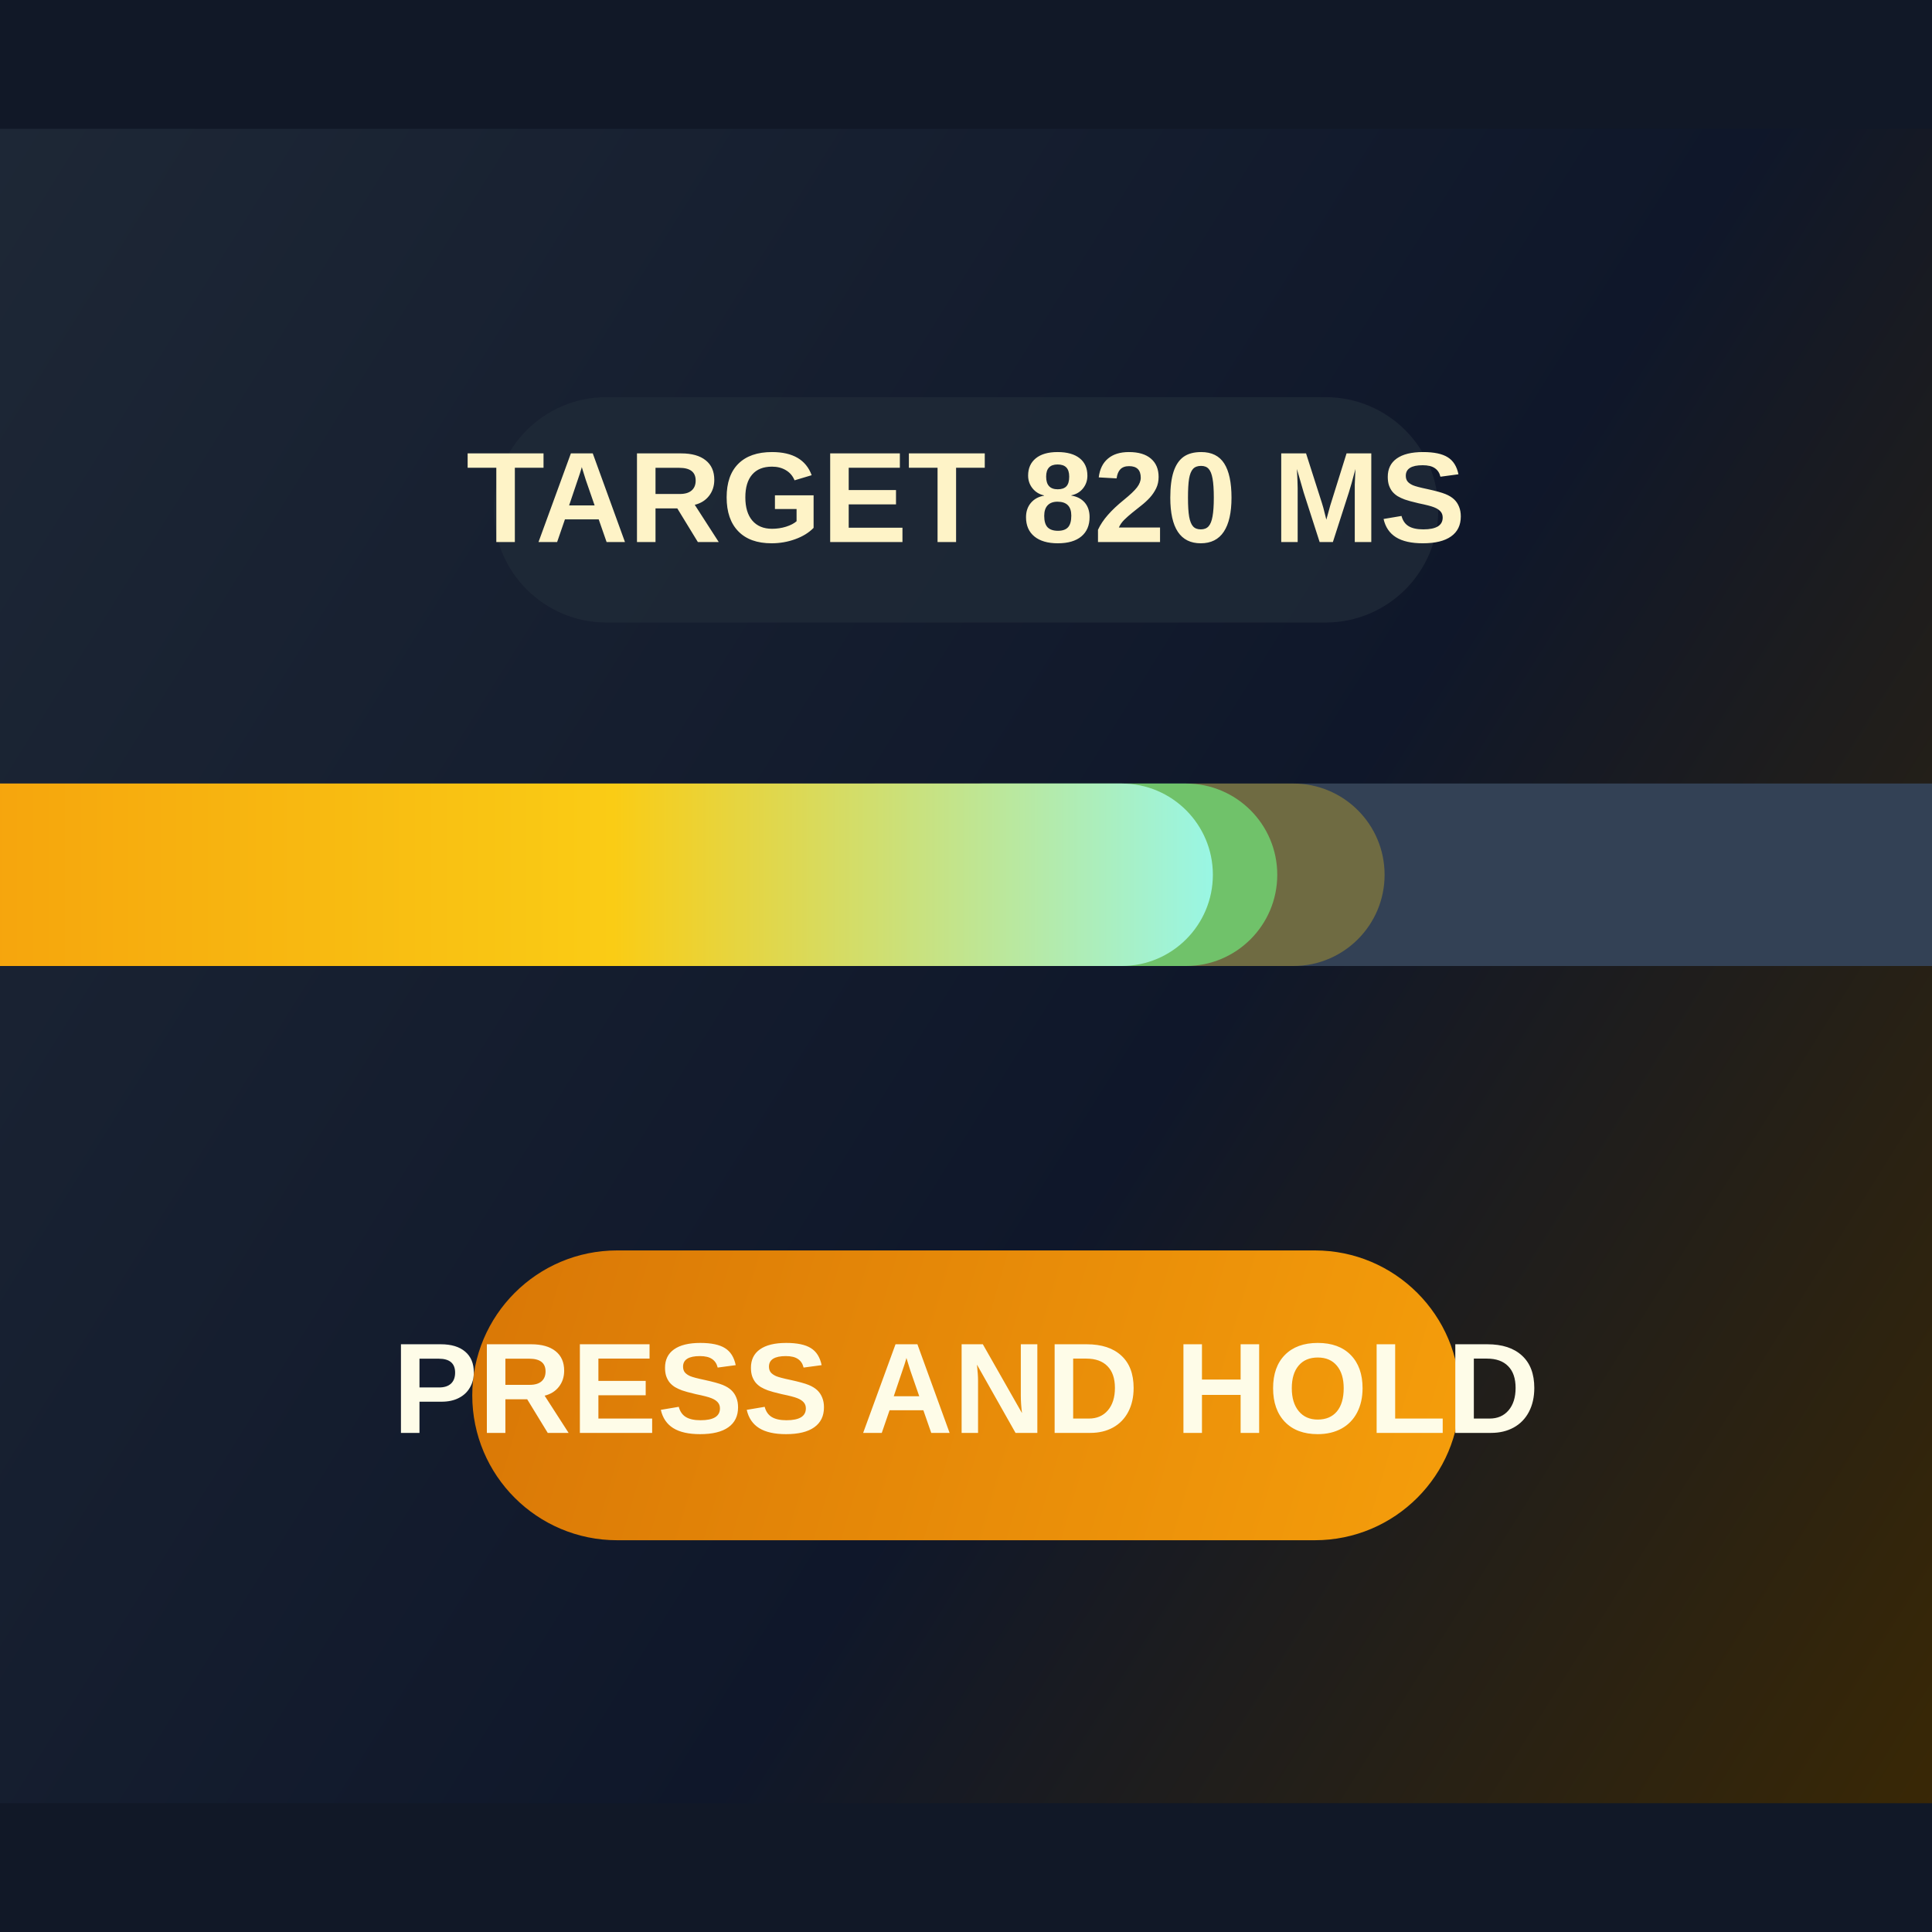
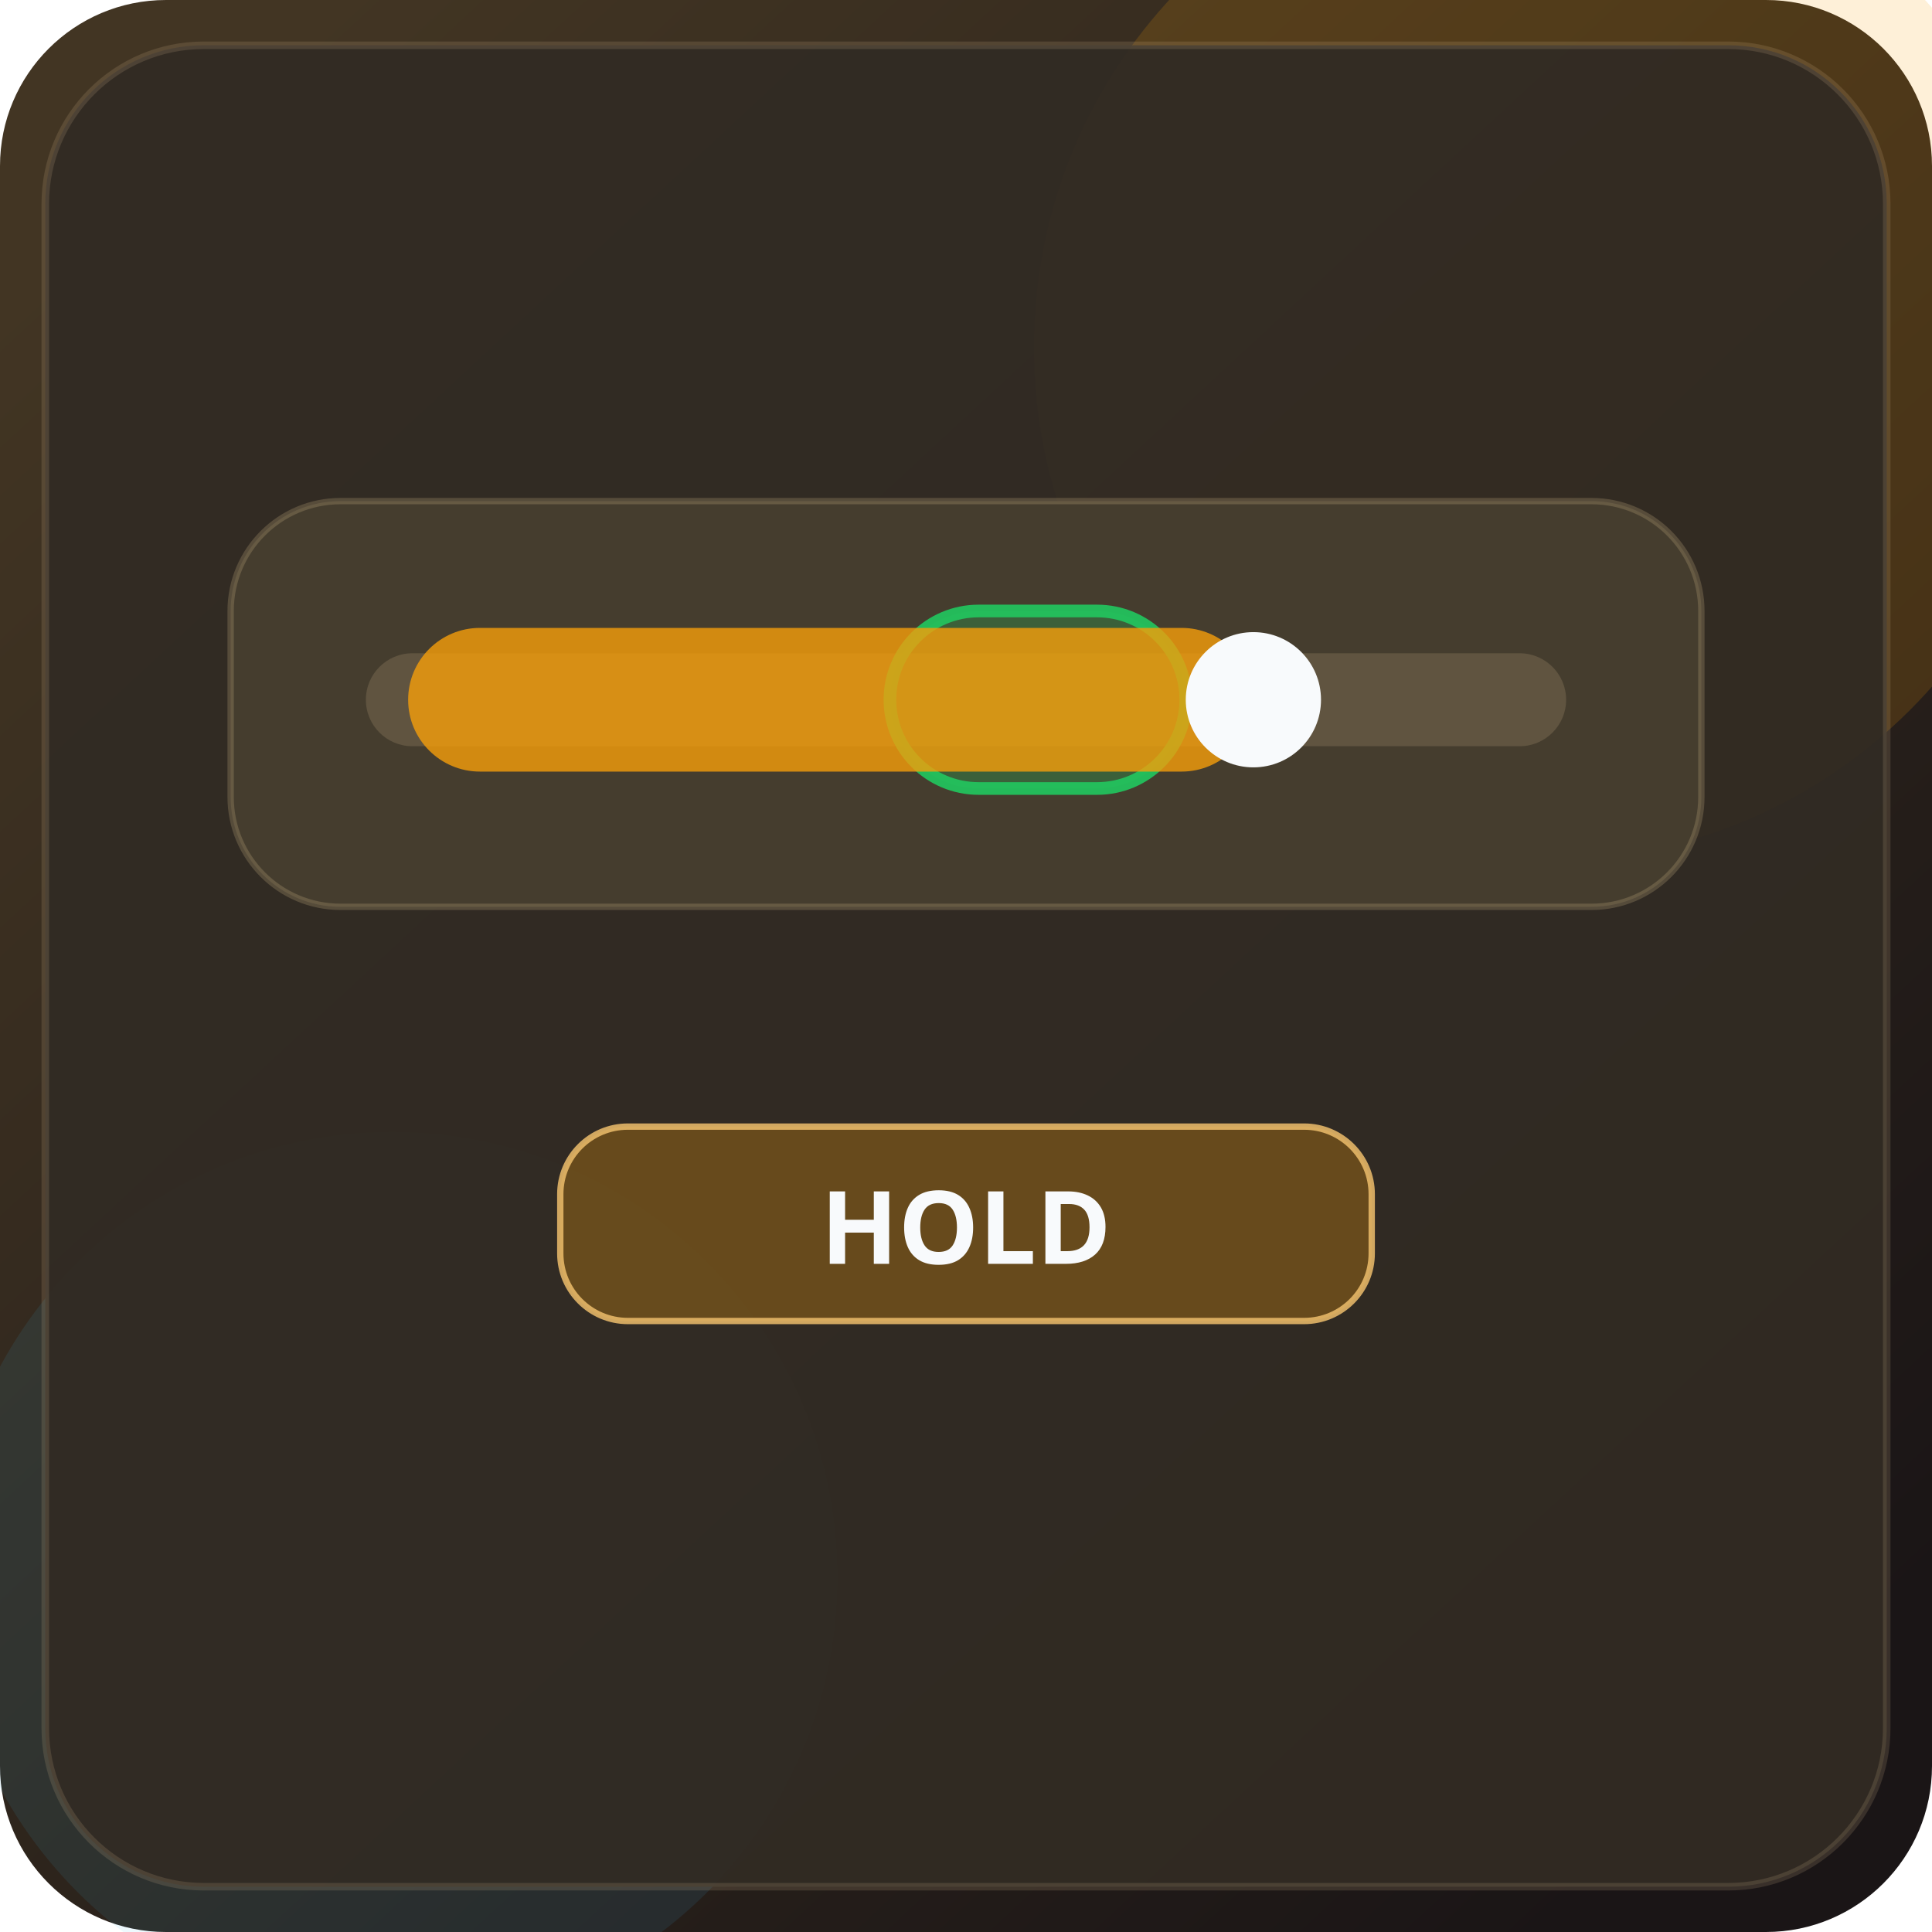
- <svg xmlns="http://www.w3.org/2000/svg" width="360" height="360" viewBox="140 0 360 360" fill="none">
-   <rect width="640" height="360" rx="36" fill="#111827" />
-   <rect x="24" y="24" width="592" height="312" rx="28" fill="url(#bg)" />
-   <rect x="118" y="146" width="404" height="34" rx="17" fill="#334155" />
-   <rect x="306" y="146" width="72" height="34" rx="17" fill="#34D399" opacity="0.85" />
-   <rect x="286" y="146" width="112" height="34" rx="17" fill="#FACC15" opacity="0.3" />
-   <rect x="118" y="146" width="248" height="34" rx="17" fill="url(#fill)" />
-   <rect x="232" y="74" width="176" height="42" rx="21" fill="#1F2937" opacity="0.82" />
-   <text x="320" y="101" text-anchor="middle" fill="#FEF3C7" font-family="Arial, sans-serif" font-size="24" font-weight="700">TARGET 820 MS</text>
-   <rect x="228" y="233" width="184" height="54" rx="27" fill="url(#button)" />
-   <text x="320" y="267" text-anchor="middle" fill="#FEFCE8" font-family="Arial, sans-serif" font-size="24" font-weight="700">PRESS AND HOLD</text>
+ <svg xmlns="http://www.w3.org/2000/svg" width="512" height="512" viewBox="0 0 512 512" fill="none">
  <defs>
-     <linearGradient id="bg" x1="96" y1="40" x2="544" y2="320" gradientUnits="userSpaceOnUse">
-       <stop stop-color="#1F2937" />
-       <stop offset="0.58" stop-color="#0F172A" />
-       <stop offset="1" stop-color="#3F2A00" />
-     </linearGradient>
-     <linearGradient id="fill" x1="118" y1="163" x2="366" y2="163" gradientUnits="userSpaceOnUse">
-       <stop stop-color="#F59E0B" />
-       <stop offset="0.55" stop-color="#FACC15" />
-       <stop offset="1" stop-color="#99F6E4" />
-     </linearGradient>
-     <linearGradient id="button" x1="228" y1="233" x2="412" y2="287" gradientUnits="userSpaceOnUse">
-       <stop stop-color="#D97706" />
-       <stop offset="1" stop-color="#F59E0B" />
+     <linearGradient id="tempo-hold-background" x1="48" y1="36" x2="454" y2="474" gradientUnits="userSpaceOnUse">
+       <stop stop-color="#423523" />
+       <stop offset="1" stop-color="#1a1516" />
    </linearGradient>
  </defs>
+   <rect width="512" height="512" rx="44" fill="url(#tempo-hold-background)" />
+   <circle cx="410" cy="92" r="136" fill="rgba(245, 158, 11, 0.16)" />
+   <circle cx="104" cy="418" r="118" fill="rgba(56, 189, 248, 0.09)" />
+   <rect x="12" y="12" width="488" height="488" rx="42" fill="rgba(49, 43, 35, 0.94)" stroke="rgba(219, 192, 144, 0.16)" stroke-width="2" />
+   <g transform="translate(256 256) scale(1.12) translate(-256 -256)">
+     <rect x="82" y="146" width="348" height="96" rx="26" fill="rgba(70, 62, 47, 0.96)" stroke="rgba(219, 192, 144, 0.22)" stroke-width="1.5" />
+     <rect x="114" y="182" width="284" height="22" rx="11" fill="rgba(219, 192, 144, 0.18)" />
+     <rect x="238" y="172" width="70" height="42" rx="21" fill="rgba(34, 197, 94, 0.26)" stroke="rgba(34, 197, 94, 0.92)" stroke-width="3" />
+     <rect x="124" y="176" width="200" height="34" rx="17" fill="rgba(245, 158, 11, 0.8)" />
+     <circle cx="324" cy="193" r="16" fill="#f8fafc" />
+     <rect x="160" y="294" width="192" height="46" rx="16" fill="rgba(245, 158, 11, 0.28)" stroke="rgba(237, 189, 107, 0.85)" stroke-width="1.5" />
+     <text x="256" y="318" font-family="'Avenir Next', 'Trebuchet MS', 'Segoe UI', sans-serif" font-weight="700" text-anchor="middle" dominant-baseline="middle" fill="#f8fafc" font-size="24">HOLD</text>
+   </g>
</svg>
